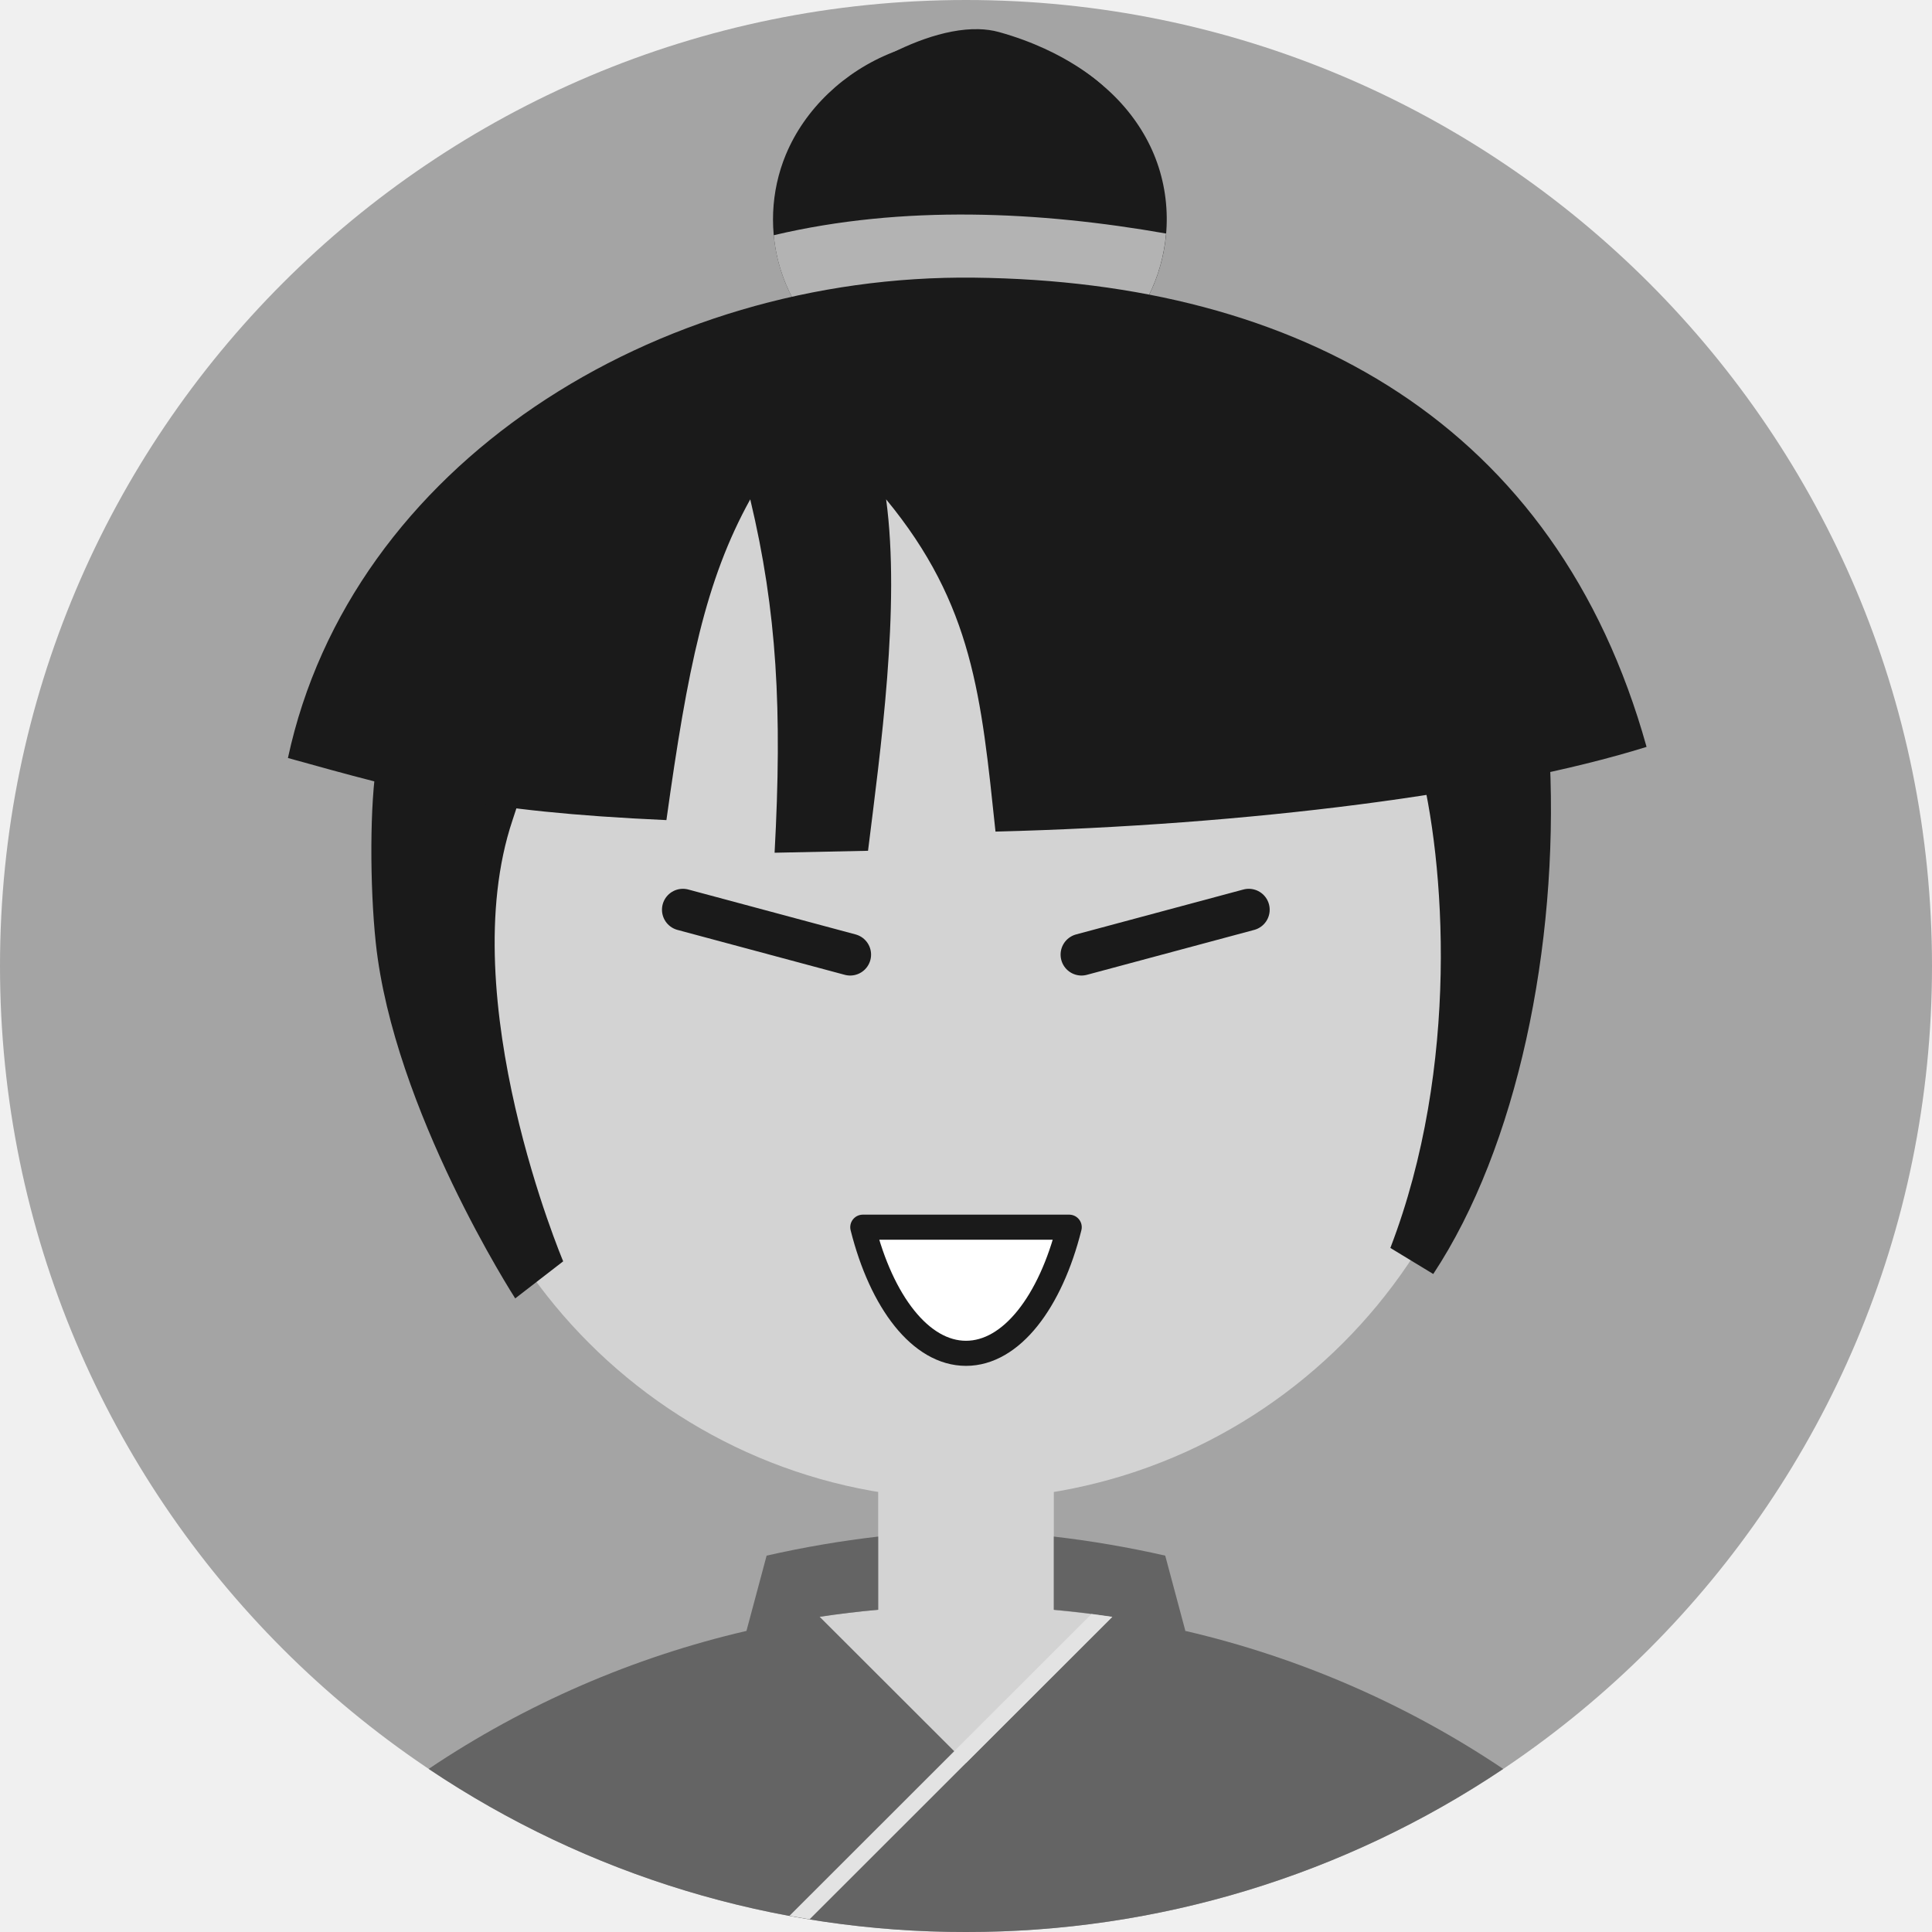
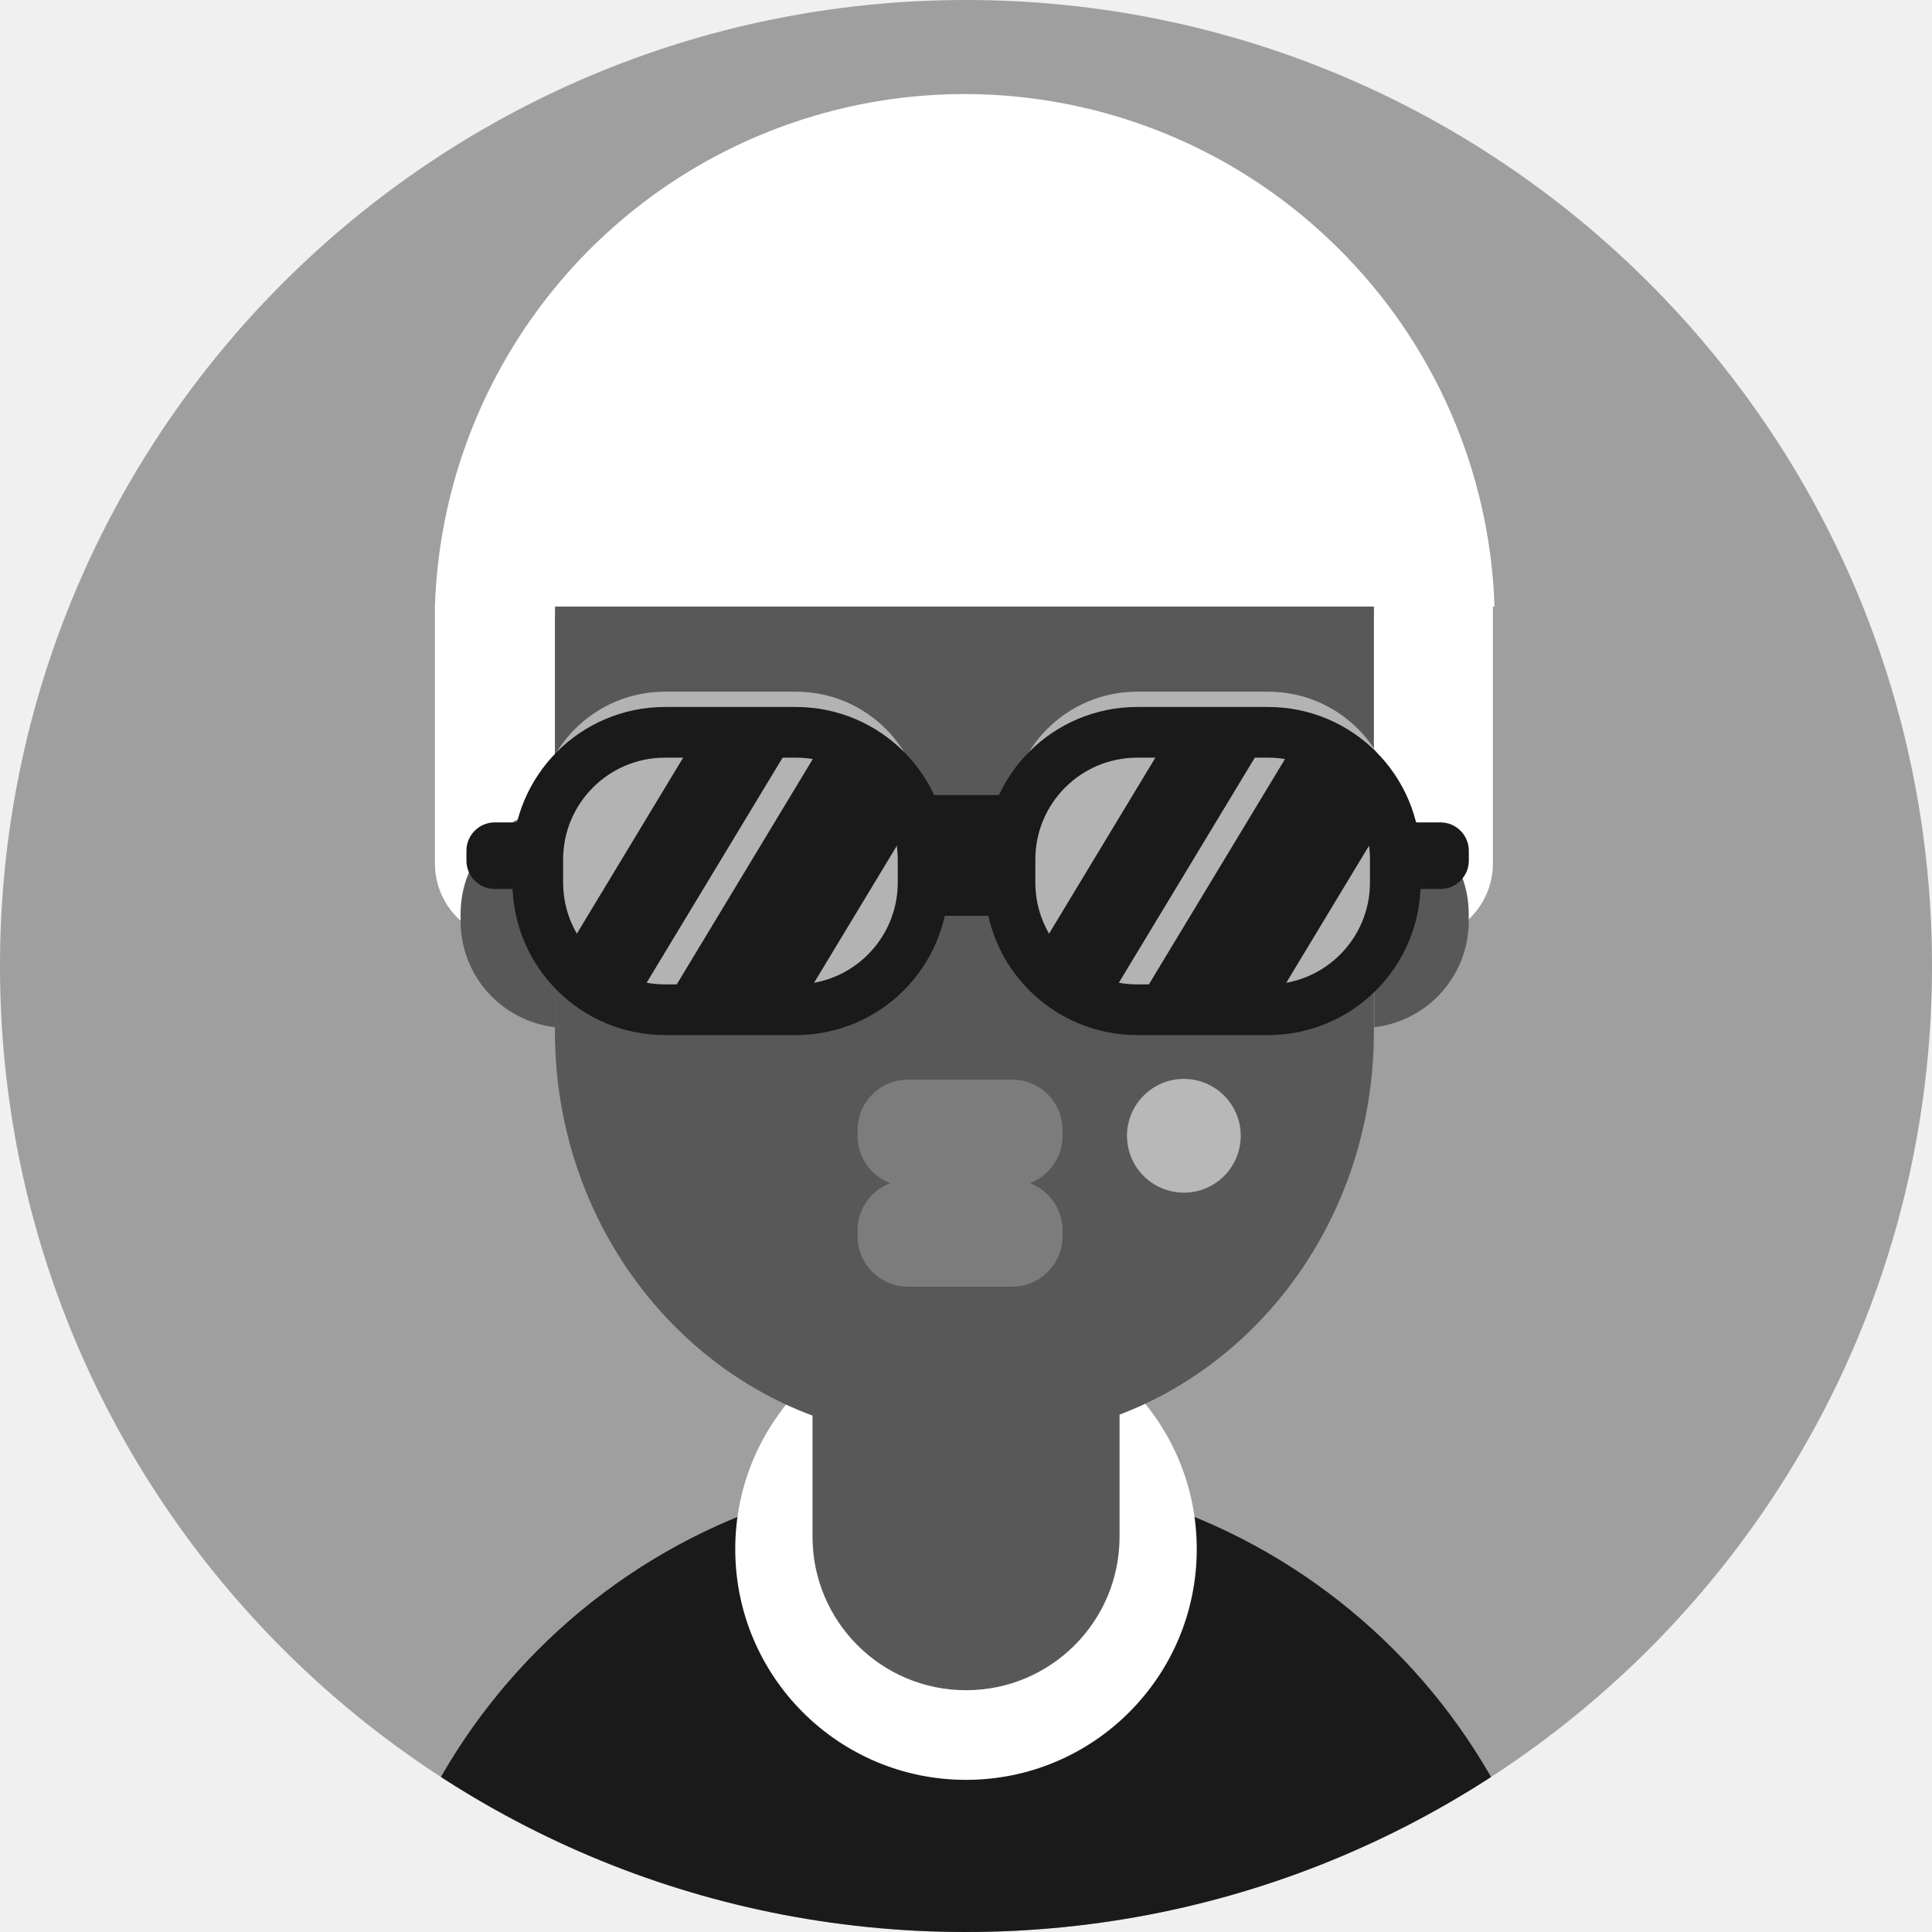
- <svg xmlns="http://www.w3.org/2000/svg" version="1.1" viewBox="0 0 231 231">
-   <style />
-   <path class="env" d="M 115.5,0 A 115.5,115.5 0 1 1 0,115.5 115.5,115.5 0 0 1 115.5,0 Z" style="fill-rule:evenodd;fill:#a4a4a4" />
-   <path d="m115.5 51.75a63.75 63.75 0 1 1-63.75 63.75 63.75 63.75 0 0 1 63.75-63.75z" style="fill-rule:evenodd;fill:#d3d3d3" />
-   <path d="m105 166.5h21v26a116.53 116.53 0 0 1 15.75 2.5l13.12 22.72a109.85 109.85 0 0 1-78.74 0l13.12-22.72a116.6 116.6 0 0 1 15.75-2.53v-26z" style="fill-rule:evenodd;fill:#d3d3d3" />
-   <path class="mouth" d="m127.84 146.73c-2.24 8.93-6.92 15.08-12.34 15.08s-10.1-6.15-12.34-15.08z" style="fill-rule:evenodd;fill:#fff;stroke-linecap:round;stroke-linejoin:round;stroke-width:3px;stroke:#1a1a1a" />
-   <path class="clothes" d="m115.5 231a115 115 0 0 0 64.23-19.5 114.79 114.79 0 0 0-38-16.5l-2.41-9a125.19 125.19 0 0 0-13.32-2.28v8.75q3.52 0.32 7 0.84l-17.5 17.48-17.5-17.48q3.45-0.52 7-0.84v-8.75a125.55 125.55 0 0 0-13.34 2.28l-2.41 9a114.79 114.79 0 0 0-38 16.5 114.94 114.94 0 0 0 64.25 19.5z" style="fill-rule:evenodd;fill:#646464" />
-   <path class="clothes" d="m132.98 193.33-36.185 36.155-2.4-0.42 36.108-36.081z" style="fill:#e3e3e3" />
-   <path class="eyes" d="m129.31 114.14 20-5.37m-47.66 5.37-20-5.37" style="fill:none;stroke-linecap:round;stroke-linejoin:round;stroke-width:5px;stroke:#1a1a1a" />
-   <path class="top" d="m169.65 90.998c3.137 11.94 4.937 36.484-3.412 58.213l5.129 3.116c10.044-15.199 14.959-39.163 13.943-61.33z" style="fill:#1a1a1a" />
-   <path class="top" d="m45.081 90.989c-0.881 4.93-0.875 14.953-0.15 21.75 2.132 19.98 16.671 42.505 16.671 42.505l5.735-4.433s-13.244-31.348-6.057-52.751c0.521-1.552 0.956-2.916 1.346-4.184z" style="fill:#1a1a1a" />
-   <path class="top" d="m117 3.488c-8.214-0.199-19.13 7.933-18.494 9.352 1.621 3.619 11.176 22.55 11.889 23.963h10.148c2.602-6.31 11.32-26.531 11.32-26.531s-4.138-4.138-12.416-6.438c-0.776-0.216-1.598-0.325-2.447-0.346z" style="fill:#1a1a1a" />
-   <path class="top" d="m115.95 4.543c-3.156 0-6.312 0.575-9.216 1.715-5.808 2.282-10.532 6.808-12.779 12.245v-5e-3c-1.817 4.397-2.023 9.344-0.581 13.857 0.694 2.169 1.769 4.23 3.153 6.097h38.893c0.71-0.958 1.344-1.964 1.879-3.014 2.681-5.267 2.93-11.542 0.673-16.975-2.257-5.434-6.989-9.952-12.802-12.224-2.906-1.133-6.063-1.699-9.22-1.696z" style="fill:#1a1a1a" />
-   <path class="top" d="m92.512 28.125c0.134 1.432 0.419 2.851 0.86 4.231 1.443 4.513 4.528 8.565 8.641 11.353 4.114 2.787 9.231 4.291 14.336 4.216 5.105-0.076 10.168-1.733 14.181-4.642 2.875-2.083 5.213-4.793 6.766-7.845 1.2-2.359 1.909-4.919 2.127-7.516-15.037-2.641-31.421-3.467-46.912 0.203z" style="fill:#b3b3b3" />
-   <path class="top" d="m34.426 90.63c14.714 4.078 22.683 6.409 45.254 7.426 2.532-18.185 4.669-28.672 10.023-38.352 3.203 13.403 3.835 25.22 2.911 42.253l11.172-0.232c1.471-11.886 3.899-29.213 2.164-42.021 10.416 12.631 11.373 23.624 13.077 39.726 30.174-0.76 59.808-4.512 77.845-10.128-10.76-38.608-41.475-55.66-80.38-56.104-38.182-0.451-74.543 22.405-82.065 57.432z" style="fill:#1a1a1a" />
+ <svg xmlns="http://www.w3.org/2000/svg" id="FINAL_AVATARS" data-name="FINAL AVATARS" viewBox="0 0 231 231">
+   <defs>
+     <style>.cls-1{fill:none;clip-rule:evenodd;}.cls-2{clip-path:url(#clip-path);}.cls-3{fill:#9f9f9f;fill-rule:evenodd;}.cls-4{fill:#fff;}.cls-5{fill:#1a1a1a;}.cls-6{fill:#585858;}.cls-7{fill:#b8b8b8;}.cls-8{fill:#7c7c7c;}.cls-10,.cls-9{fill:#b3b3b3;}.cls-10{stroke:#1a1a1a;stroke-miterlimit:10;stroke-width:6.06px;}</style>
+     <clipPath id="clip-path">
+       <path class="cls-1" d="M115.5,0A115.5,115.5,0,1,1,0,115.5,115.5,115.5,0,0,1,115.5,0Z" />
+     </clipPath>
+   </defs>
+   <g class="cls-2">
+     <path class="cls-3" d="M115.5,0A115.5,115.5,0,1,1,0,115.5,115.5,115.5,0,0,1,115.5,0Z" />
+     <path class="cls-4" d="M52,72.4h126.5a0,0,0,0,1,0,0v30.84a9.15,9.15,0,0,1-9.15,9.15H61.16A9.15,9.15,0,0,1,52,103.24V72.4a0,0,0,0,1,0,0Z" />
+     <circle class="cls-5" cx="115.5" cy="248.31" r="72.28" />
+     <circle class="cls-4" cx="115.5" cy="185.22" r="27.59" />
+     <rect class="cls-6" x="97.15" y="139.13" width="36.71" height="62.96" rx="18.35" />
+     <path class="cls-6" d="M164.14,69.64c-2-24.86-21.79-44.39-45.87-44.39H112.4c-24.08,0-43.84,19.51-45.87,44.39q-.18,2.1-.18,4.23v49.47C66.35,150.18,87,172,112.4,172h5.87c25.42,0,46-21.75,46-48.61V73.87C164.31,72.45,164.25,71,164.14,69.64Z" />
+     <circle class="cls-7" cx="141.55" cy="135.8" r="6.8" />
+     <rect class="cls-8" x="102.54" y="129.09" width="24.5" height="12.75" rx="6.01" />
+     <rect class="cls-8" x="102.54" y="141.09" width="24.5" height="12.75" rx="6.01" />
+     <path class="cls-6" d="M164.31,96.62v26.2a12.77,12.77,0,0,0,11.3-12.68v-.85A12.75,12.75,0,0,0,164.31,96.62Z" />
+     <path class="cls-4" d="M159.93,29.61A63.36,63.36,0,0,0,52,72.52H178.69A63.17,63.17,0,0,0,159.93,29.61Z" />
+     <path class="cls-6" d="M66.36,96.62v26.2a12.77,12.77,0,0,1-11.29-12.68v-.85A12.73,12.73,0,0,1,66.36,96.62Z" />
+     <rect class="cls-5" x="105.12" y="95.06" width="17.2" height="14.44" />
+     <rect class="cls-9" x="64.3" y="82.7" width="46.07" height="33.17" rx="15.21" />
+     <rect class="cls-5" x="55.77" y="98.33" width="11.06" height="7.96" rx="3.39" />
+     <rect class="cls-10" x="64.3" y="87.56" width="46.07" height="33.17" rx="15.21" />
+     <polygon class="cls-5" points="67.73 113.69 83.51 87.56 95.4 87.56 75.74 120.11 67.73 113.69" />
+     <polygon class="cls-5" points="79.46 120.11 99.11 87.56 109.33 97.65 95.76 120.11 79.46 120.11" />
+     <rect class="cls-9" x="120.76" y="82.7" width="46.07" height="33.17" rx="15.21" />
+     <rect class="cls-5" x="164.56" y="98.33" width="11.06" height="7.96" rx="3.39" />
+     <rect class="cls-10" x="120.76" y="87.56" width="46.07" height="33.17" rx="15.21" />
+     <polygon class="cls-5" points="124.19 113.69 139.97 87.56 151.86 87.56 132.2 120.11 124.19 113.69" />
+     <polygon class="cls-5" points="135.91 120.11 155.57 87.56 165.78 97.65 152.22 120.11 135.91 120.11" />
+   </g>
</svg>
